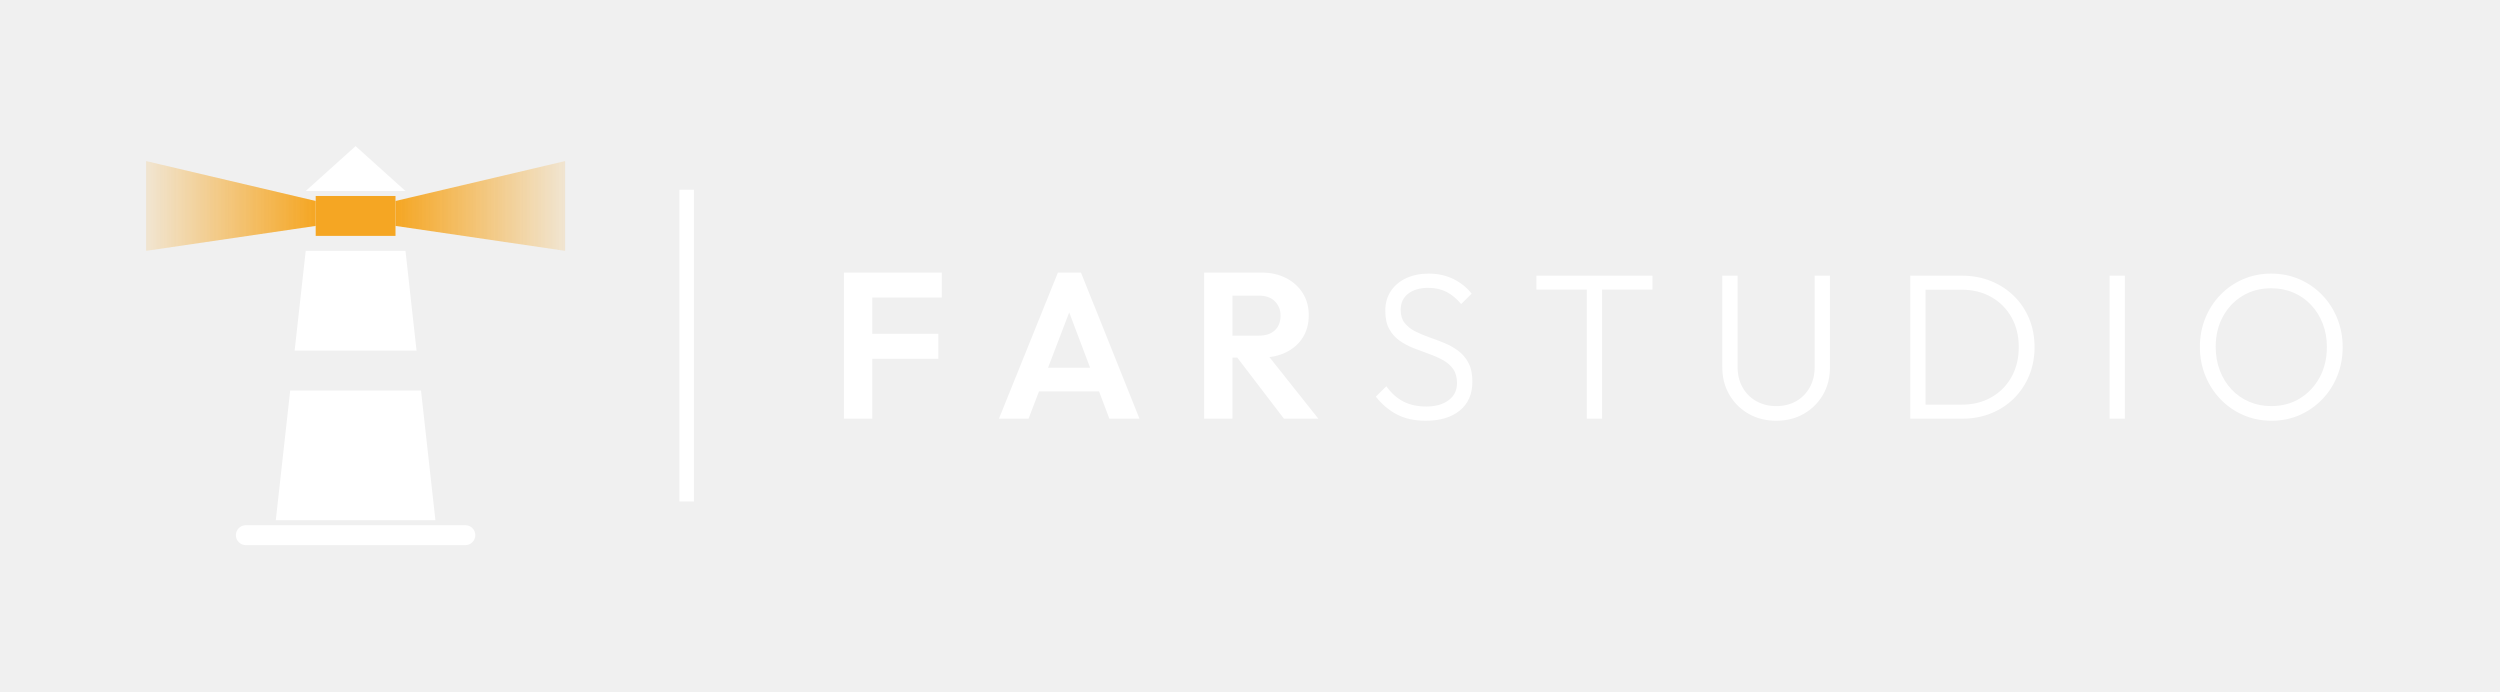
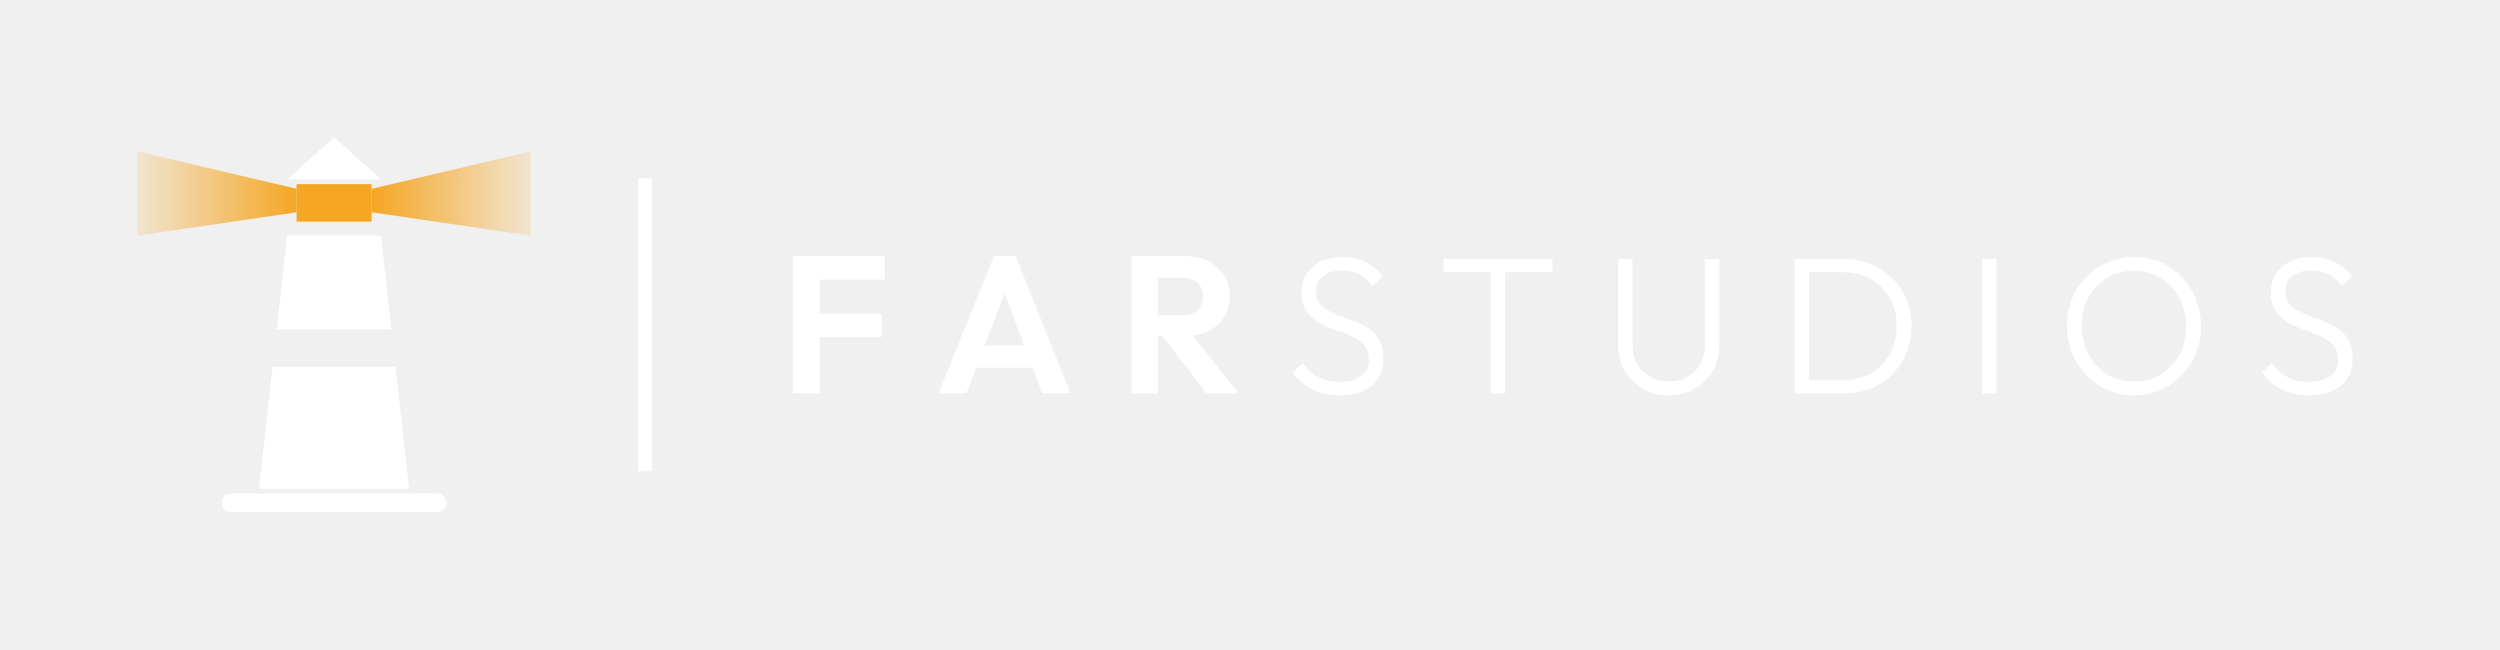
- <svg xmlns="http://www.w3.org/2000/svg" viewBox="0 0 1202.90 332.60" width="1202.90" height="332.60">
+ <svg xmlns="http://www.w3.org/2000/svg" viewBox="0 0 1280.30 332.60" width="1280.30" height="332.60">
  <defs>
    <linearGradient id="Lcolorondark" gradientUnits="userSpaceOnUse" x1="42" y1="0" x2="8" y2="0">
      <stop offset="0" stop-color="#F5A623" />
      <stop offset="1" stop-color="#F5A623" stop-opacity="0.15" />
    </linearGradient>
    <linearGradient id="Rcolorondark" gradientUnits="userSpaceOnUse" x1="58" y1="0" x2="92" y2="0">
      <stop offset="0" stop-color="#F5A623" />
      <stop offset="1" stop-color="#F5A623" stop-opacity="0.15" />
    </linearGradient>
  </defs>
  <g transform="translate(51.100 39.100) scale(2.4)">
    <g fill="#FFFFFF">
      <polygon points="40,22 60,22 50,13" />
      <polygon points="40,34 60,34 62.22,54 37.78,54" />
      <polygon points="36.89,62 63.11,62 66,88 34,88" />
      <rect x="26" y="89" width="48" height="4" rx="2" />
    </g>
    <rect x="42" y="23" width="16" height="8" fill="#F5A623" />
    <polygon points="42,24 8,16 8,34 42,29" fill="url(#Lcolorondark)" />
    <polygon points="58,24 92,16 92,34 58,29" fill="url(#Rcolorondark)" />
  </g>
  <rect x="326.900" y="91.300" width="7.000" height="150.000" fill="#FFFFFF" />
  <g transform="translate(398.900 201.450)">
-     <path d="M7.175 0.0V-70.3H20.8V0.0ZM17.15 -28.825V-40.85H52.6V-28.825ZM17.15 -58.275V-70.3H54.25V-58.275Z M81.75 0.0 110.125 -70.3H121.225L149.375 0.0H134.875L113.1 -57.65H118.05L96 0.0ZM96.8 -13.125V-24.525H134.575V-13.125Z M190.45 -29.375V-39.95H206.75Q211.75 -39.95 214.5 -42.513Q217.25 -45.075 217.25 -49.575Q217.25 -53.7 214.538 -56.45Q211.825 -59.2 206.825 -59.2H190.45V-70.3H208.0Q214.8 -70.3 219.95 -67.638Q225.1 -64.975 227.963 -60.363Q230.825 -55.75 230.825 -49.8Q230.825 -43.625 227.95 -39.05Q225.075 -34.475 219.875 -31.925Q214.675 -29.375 207.75 -29.375ZM180.475 0.0V-70.3H194.1V0.0ZM218.875 0.0 195.65 -30.4 208.175 -34.3 235.425 0.0Z M287.1 1.0Q279.05 1.0 273.25 -2.025Q267.45 -5.05 263.1 -10.6L268.15 -15.6Q271.7 -10.65 276.35 -8.25Q281.0 -5.85 287.4 -5.85Q294.0 -5.85 298.075 -8.85Q302.15 -11.85 302.15 -17.15Q302.15 -21.3 300.275 -23.925Q298.4 -26.55 295.325 -28.225Q292.25 -29.9 288.575 -31.2Q284.9 -32.5 281.225 -33.95Q277.55 -35.4 274.475 -37.575Q271.4 -39.75 269.525 -43.175Q267.65 -46.6 267.65 -51.9Q267.65 -57.45 270.35 -61.45Q273.05 -65.45 277.75 -67.625Q282.45 -69.8 288.45 -69.8Q295.15 -69.8 300.425 -67.2Q305.7 -64.6 309.2 -60.15L304.15 -55.15Q300.95 -59.0 297.15 -60.975Q293.35 -62.95 288.3 -62.95Q282.3 -62.95 278.675 -60.15Q275.05 -57.35 275.05 -52.35Q275.05 -48.5 276.925 -46.1Q278.8 -43.7 281.875 -42.1Q284.95 -40.5 288.625 -39.225Q292.3 -37.95 295.975 -36.45Q299.65 -34.95 302.725 -32.675Q305.8 -30.4 307.675 -26.825Q309.55 -23.25 309.55 -17.8Q309.55 -8.85 303.5 -3.925Q297.45 1.0 287.1 1.0Z M364.6 0.0V-66.85H371.95V0.0ZM340.35 -62.1V-68.8H396.2V-62.1Z M455.766 1.0Q448.332 1.0 442.46 -2.347Q436.588 -5.695 433.194 -11.526Q429.8 -17.357 429.8 -24.7V-68.8H437.15V-25.05Q437.15 -19.252 439.598 -14.97Q442.047 -10.688 446.276 -8.369Q450.505 -6.05 455.758 -6.05Q461.1 -6.05 465.248 -8.368Q469.396 -10.686 471.823 -14.965Q474.25 -19.244 474.25 -24.95V-68.8H481.6V-24.6Q481.6 -17.255 478.23 -11.476Q474.86 -5.697 469.03 -2.349Q463.2 1.0 455.766 1.0Z M524.75 0.0V-6.75H545.0Q553.1 -6.75 559.3 -10.3Q565.5 -13.85 568.975 -20.1Q572.45 -26.35 572.45 -34.5Q572.45 -42.55 568.95 -48.775Q565.45 -55.0 559.25 -58.525Q553.05 -62.05 545.0 -62.05H524.95V-68.8H545.15Q552.7 -68.8 559.05 -66.225Q565.4 -63.65 570.125 -59.025Q574.85 -54.4 577.45 -48.125Q580.05 -41.85 580.05 -34.4Q580.05 -27.05 577.45 -20.75Q574.85 -14.45 570.175 -9.8Q565.5 -5.15 559.15 -2.575Q552.8 0.0 545.35 0.0ZM520.25 0.0V-68.8H527.6V0.0Z M616.15 0.0V-68.8H623.5V0.0Z M694.1 1.0Q686.8 1.0 680.525 -1.725Q674.25 -4.45 669.55 -9.325Q664.85 -14.2 662.225 -20.65Q659.6 -27.1 659.6 -34.5Q659.6 -41.95 662.2 -48.35Q664.8 -54.75 669.475 -59.575Q674.15 -64.4 680.375 -67.1Q686.6 -69.8 693.9 -69.8Q701.2 -69.8 707.45 -67.1Q713.7 -64.4 718.375 -59.575Q723.05 -54.75 725.675 -48.3Q728.3 -41.85 728.3 -34.4Q728.3 -27.0 725.7 -20.55Q723.1 -14.1 718.425 -9.275Q713.75 -4.45 707.55 -1.725Q701.35 1.0 694.1 1.0ZM693.9 -6.05Q701.7 -6.05 707.725 -9.75Q713.75 -13.45 717.225 -19.875Q720.7 -26.3 720.7 -34.5Q720.7 -40.6 718.7 -45.75Q716.7 -50.9 713.1 -54.725Q709.5 -58.55 704.625 -60.65Q699.75 -62.75 693.9 -62.75Q686.15 -62.75 680.125 -59.1Q674.1 -55.45 670.65 -49.075Q667.2 -42.7 667.2 -34.5Q667.2 -28.4 669.2 -23.175Q671.2 -17.95 674.775 -14.125Q678.35 -10.3 683.25 -8.175Q688.15 -6.05 693.9 -6.05Z" fill="#FFFFFF" />
+     <path d="M7.175 0.0V-70.3H20.8V0.0ZM17.15 -28.825V-40.85H52.6V-28.825ZM17.15 -58.275V-70.3H54.25V-58.275Z M81.75 0.0 110.125 -70.3H121.225L149.375 0.0H134.875L113.1 -57.65H118.05L96 0.0ZM96.8 -13.125V-24.525H134.575V-13.125Z M190.45 -29.375V-39.95H206.75Q211.75 -39.95 214.5 -42.513Q217.25 -45.075 217.25 -49.575Q217.25 -53.7 214.538 -56.45Q211.825 -59.2 206.825 -59.2H190.45V-70.3H208.0Q214.8 -70.3 219.95 -67.638Q225.1 -64.975 227.963 -60.363Q230.825 -55.75 230.825 -49.8Q230.825 -43.625 227.95 -39.05Q225.075 -34.475 219.875 -31.925Q214.675 -29.375 207.75 -29.375ZM180.475 0.0V-70.3H194.1V0.0ZM218.875 0.0 195.65 -30.4 208.175 -34.3 235.425 0.0Z M287.1 1.0Q279.05 1.0 273.25 -2.025Q267.45 -5.05 263.1 -10.6L268.15 -15.6Q271.7 -10.65 276.35 -8.25Q281.0 -5.85 287.4 -5.85Q294.0 -5.85 298.075 -8.85Q302.15 -11.85 302.15 -17.15Q302.15 -21.3 300.275 -23.925Q298.4 -26.55 295.325 -28.225Q292.25 -29.9 288.575 -31.2Q284.9 -32.5 281.225 -33.95Q277.55 -35.4 274.475 -37.575Q271.4 -39.75 269.525 -43.175Q267.65 -46.6 267.65 -51.9Q267.65 -57.45 270.35 -61.45Q273.05 -65.45 277.75 -67.625Q282.45 -69.8 288.45 -69.8Q295.15 -69.8 300.425 -67.2Q305.7 -64.6 309.2 -60.15L304.15 -55.15Q300.95 -59.0 297.15 -60.975Q293.35 -62.95 288.3 -62.95Q282.3 -62.95 278.675 -60.15Q275.05 -57.35 275.05 -52.35Q275.05 -48.5 276.925 -46.1Q278.8 -43.7 281.875 -42.1Q284.95 -40.5 288.625 -39.225Q292.3 -37.95 295.975 -36.45Q299.65 -34.95 302.725 -32.675Q305.8 -30.4 307.675 -26.825Q309.55 -23.25 309.55 -17.8Q309.55 -8.85 303.5 -3.925Q297.45 1.0 287.1 1.0Z M364.6 0.0V-66.85H371.95V0.0ZM340.35 -62.1V-68.8H396.2V-62.1Z M455.766 1.0Q448.332 1.0 442.46 -2.347Q436.588 -5.695 433.194 -11.526Q429.8 -17.357 429.8 -24.7V-68.8H437.15V-25.05Q437.15 -19.252 439.598 -14.97Q442.047 -10.688 446.276 -8.369Q450.505 -6.05 455.758 -6.05Q461.1 -6.05 465.248 -8.368Q469.396 -10.686 471.823 -14.965Q474.25 -19.244 474.25 -24.95V-68.8H481.6V-24.6Q481.6 -17.255 478.23 -11.476Q474.86 -5.697 469.03 -2.349Q463.2 1.0 455.766 1.0Z M524.75 0.0V-6.75H545.0Q553.1 -6.75 559.3 -10.3Q565.5 -13.85 568.975 -20.1Q572.45 -26.35 572.45 -34.5Q572.45 -42.55 568.95 -48.775Q565.45 -55.0 559.25 -58.525Q553.05 -62.05 545.0 -62.05H524.95V-68.8H545.15Q552.7 -68.8 559.05 -66.225Q565.4 -63.65 570.125 -59.025Q574.85 -54.4 577.45 -48.125Q580.05 -41.85 580.05 -34.4Q580.05 -27.05 577.45 -20.75Q574.85 -14.45 570.175 -9.8Q565.5 -5.15 559.15 -2.575Q552.8 0.0 545.35 0.0ZM520.25 0.0V-68.8H527.6V0.0Z M616.15 0.0V-68.8H623.5V0.0Z M694.1 1.0Q686.8 1.0 680.525 -1.725Q674.25 -4.45 669.55 -9.325Q664.85 -14.2 662.225 -20.65Q659.6 -27.1 659.6 -34.5Q659.6 -41.95 662.2 -48.35Q664.8 -54.75 669.475 -59.575Q674.15 -64.4 680.375 -67.1Q686.6 -69.8 693.9 -69.8Q701.2 -69.8 707.45 -67.1Q713.7 -64.4 718.375 -59.575Q723.05 -54.75 725.675 -48.3Q728.3 -41.85 728.3 -34.4Q728.3 -27.0 725.7 -20.55Q723.1 -14.1 718.425 -9.275Q713.75 -4.45 707.55 -1.725Q701.35 1.0 694.1 1.0ZM693.9 -6.05Q701.7 -6.05 707.725 -9.75Q713.75 -13.45 717.225 -19.875Q720.7 -26.3 720.7 -34.5Q720.7 -40.6 718.7 -45.75Q716.7 -50.9 713.1 -54.725Q709.5 -58.55 704.625 -60.65Q699.75 -62.75 693.9 -62.75Q686.15 -62.75 680.125 -59.1Q674.1 -55.45 670.65 -49.075Q667.2 -42.7 667.2 -34.5Q667.2 -28.4 669.2 -23.175Q671.2 -17.95 674.775 -14.125Q678.35 -10.3 683.25 -8.175Q688.15 -6.05 693.9 -6.05Z M783.5 1.0Q775.45 1.0 769.65 -2.025Q763.85 -5.05 759.5 -10.6L764.55 -15.6Q768.1 -10.65 772.75 -8.25Q777.4 -5.85 783.8 -5.85Q790.4 -5.85 794.475 -8.85Q798.55 -11.85 798.55 -17.15Q798.55 -21.3 796.675 -23.925Q794.8 -26.55 791.725 -28.225Q788.65 -29.9 784.975 -31.2Q781.3 -32.5 777.625 -33.95Q773.95 -35.4 770.875 -37.575Q767.8 -39.75 765.925 -43.175Q764.05 -46.6 764.05 -51.9Q764.05 -57.45 766.75 -61.45Q769.45 -65.45 774.15 -67.625Q778.85 -69.8 784.85 -69.8Q791.55 -69.8 796.825 -67.2Q802.1 -64.6 805.6 -60.15L800.55 -55.15Q797.35 -59.0 793.55 -60.975Q789.75 -62.95 784.7 -62.95Q778.7 -62.95 775.075 -60.15Q771.45 -57.35 771.45 -52.35Q771.45 -48.5 773.325 -46.1Q775.2 -43.7 778.275 -42.1Q781.35 -40.5 785.025 -39.225Q788.7 -37.95 792.375 -36.45Q796.05 -34.95 799.125 -32.675Q802.2 -30.4 804.075 -26.825Q805.95 -23.25 805.95 -17.8Q805.95 -8.85 799.9 -3.925Q793.85 1.0 783.5 1.0Z" fill="#FFFFFF" />
  </g>
</svg>
